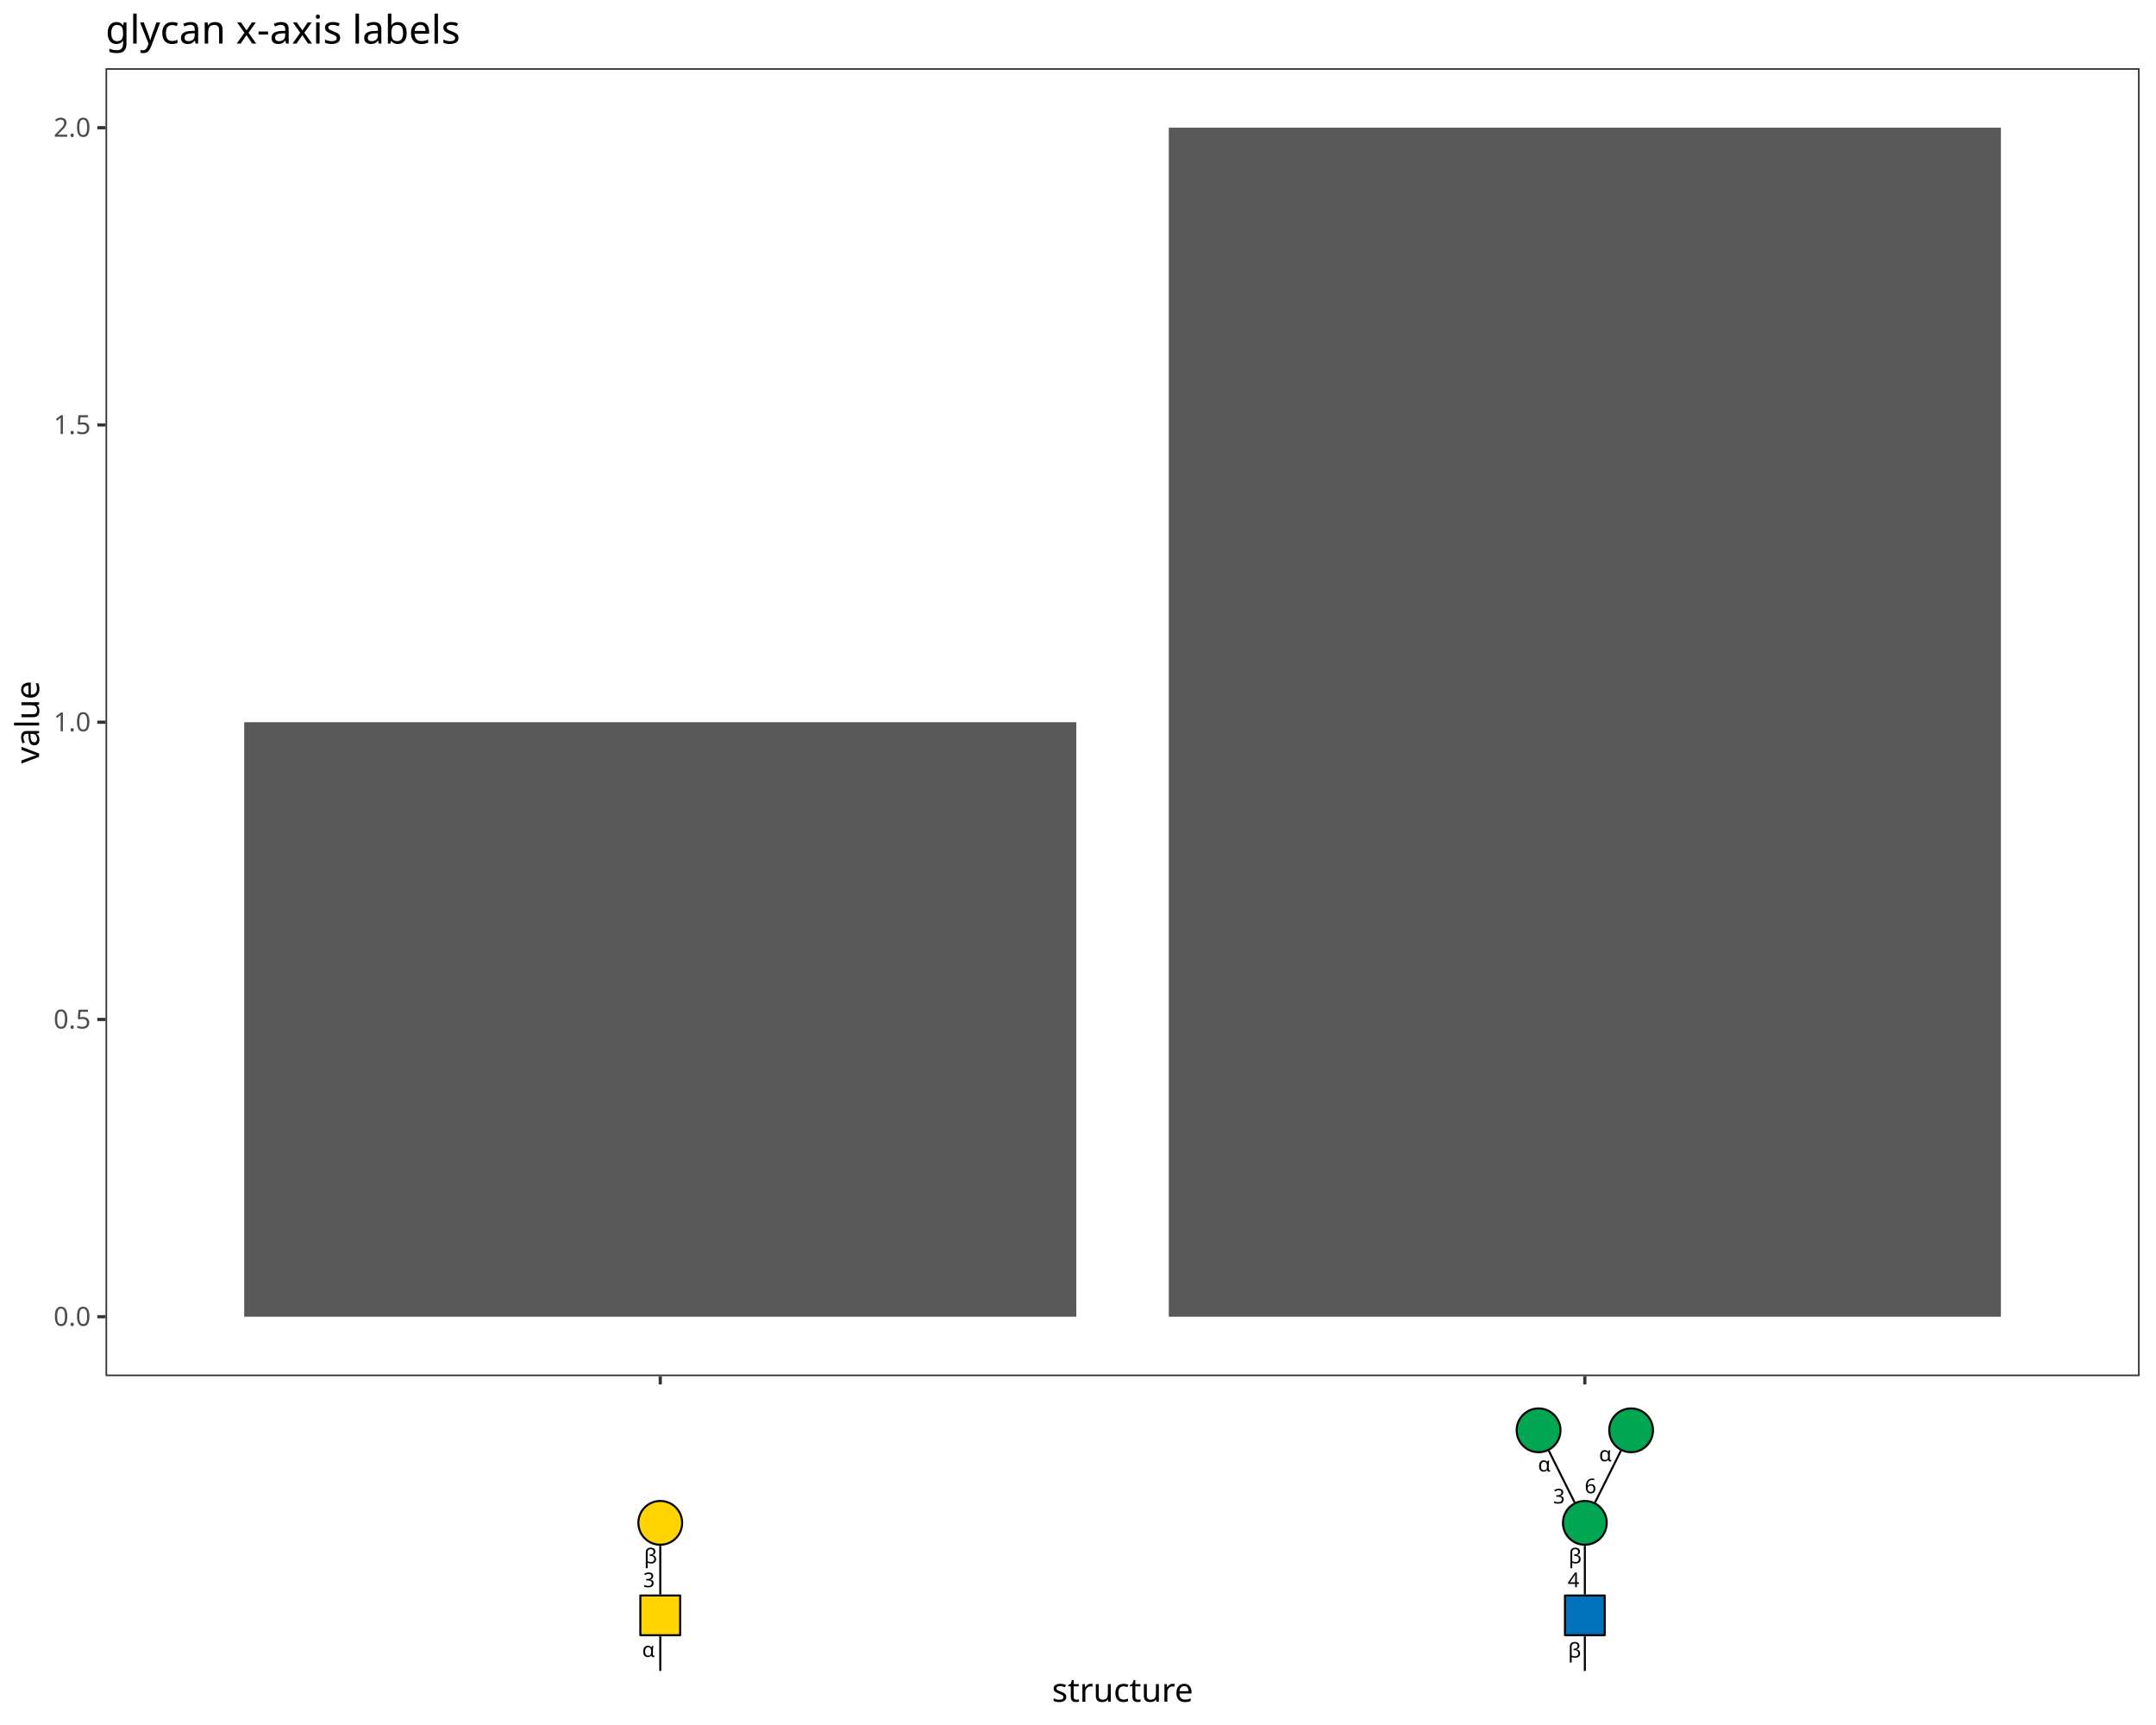
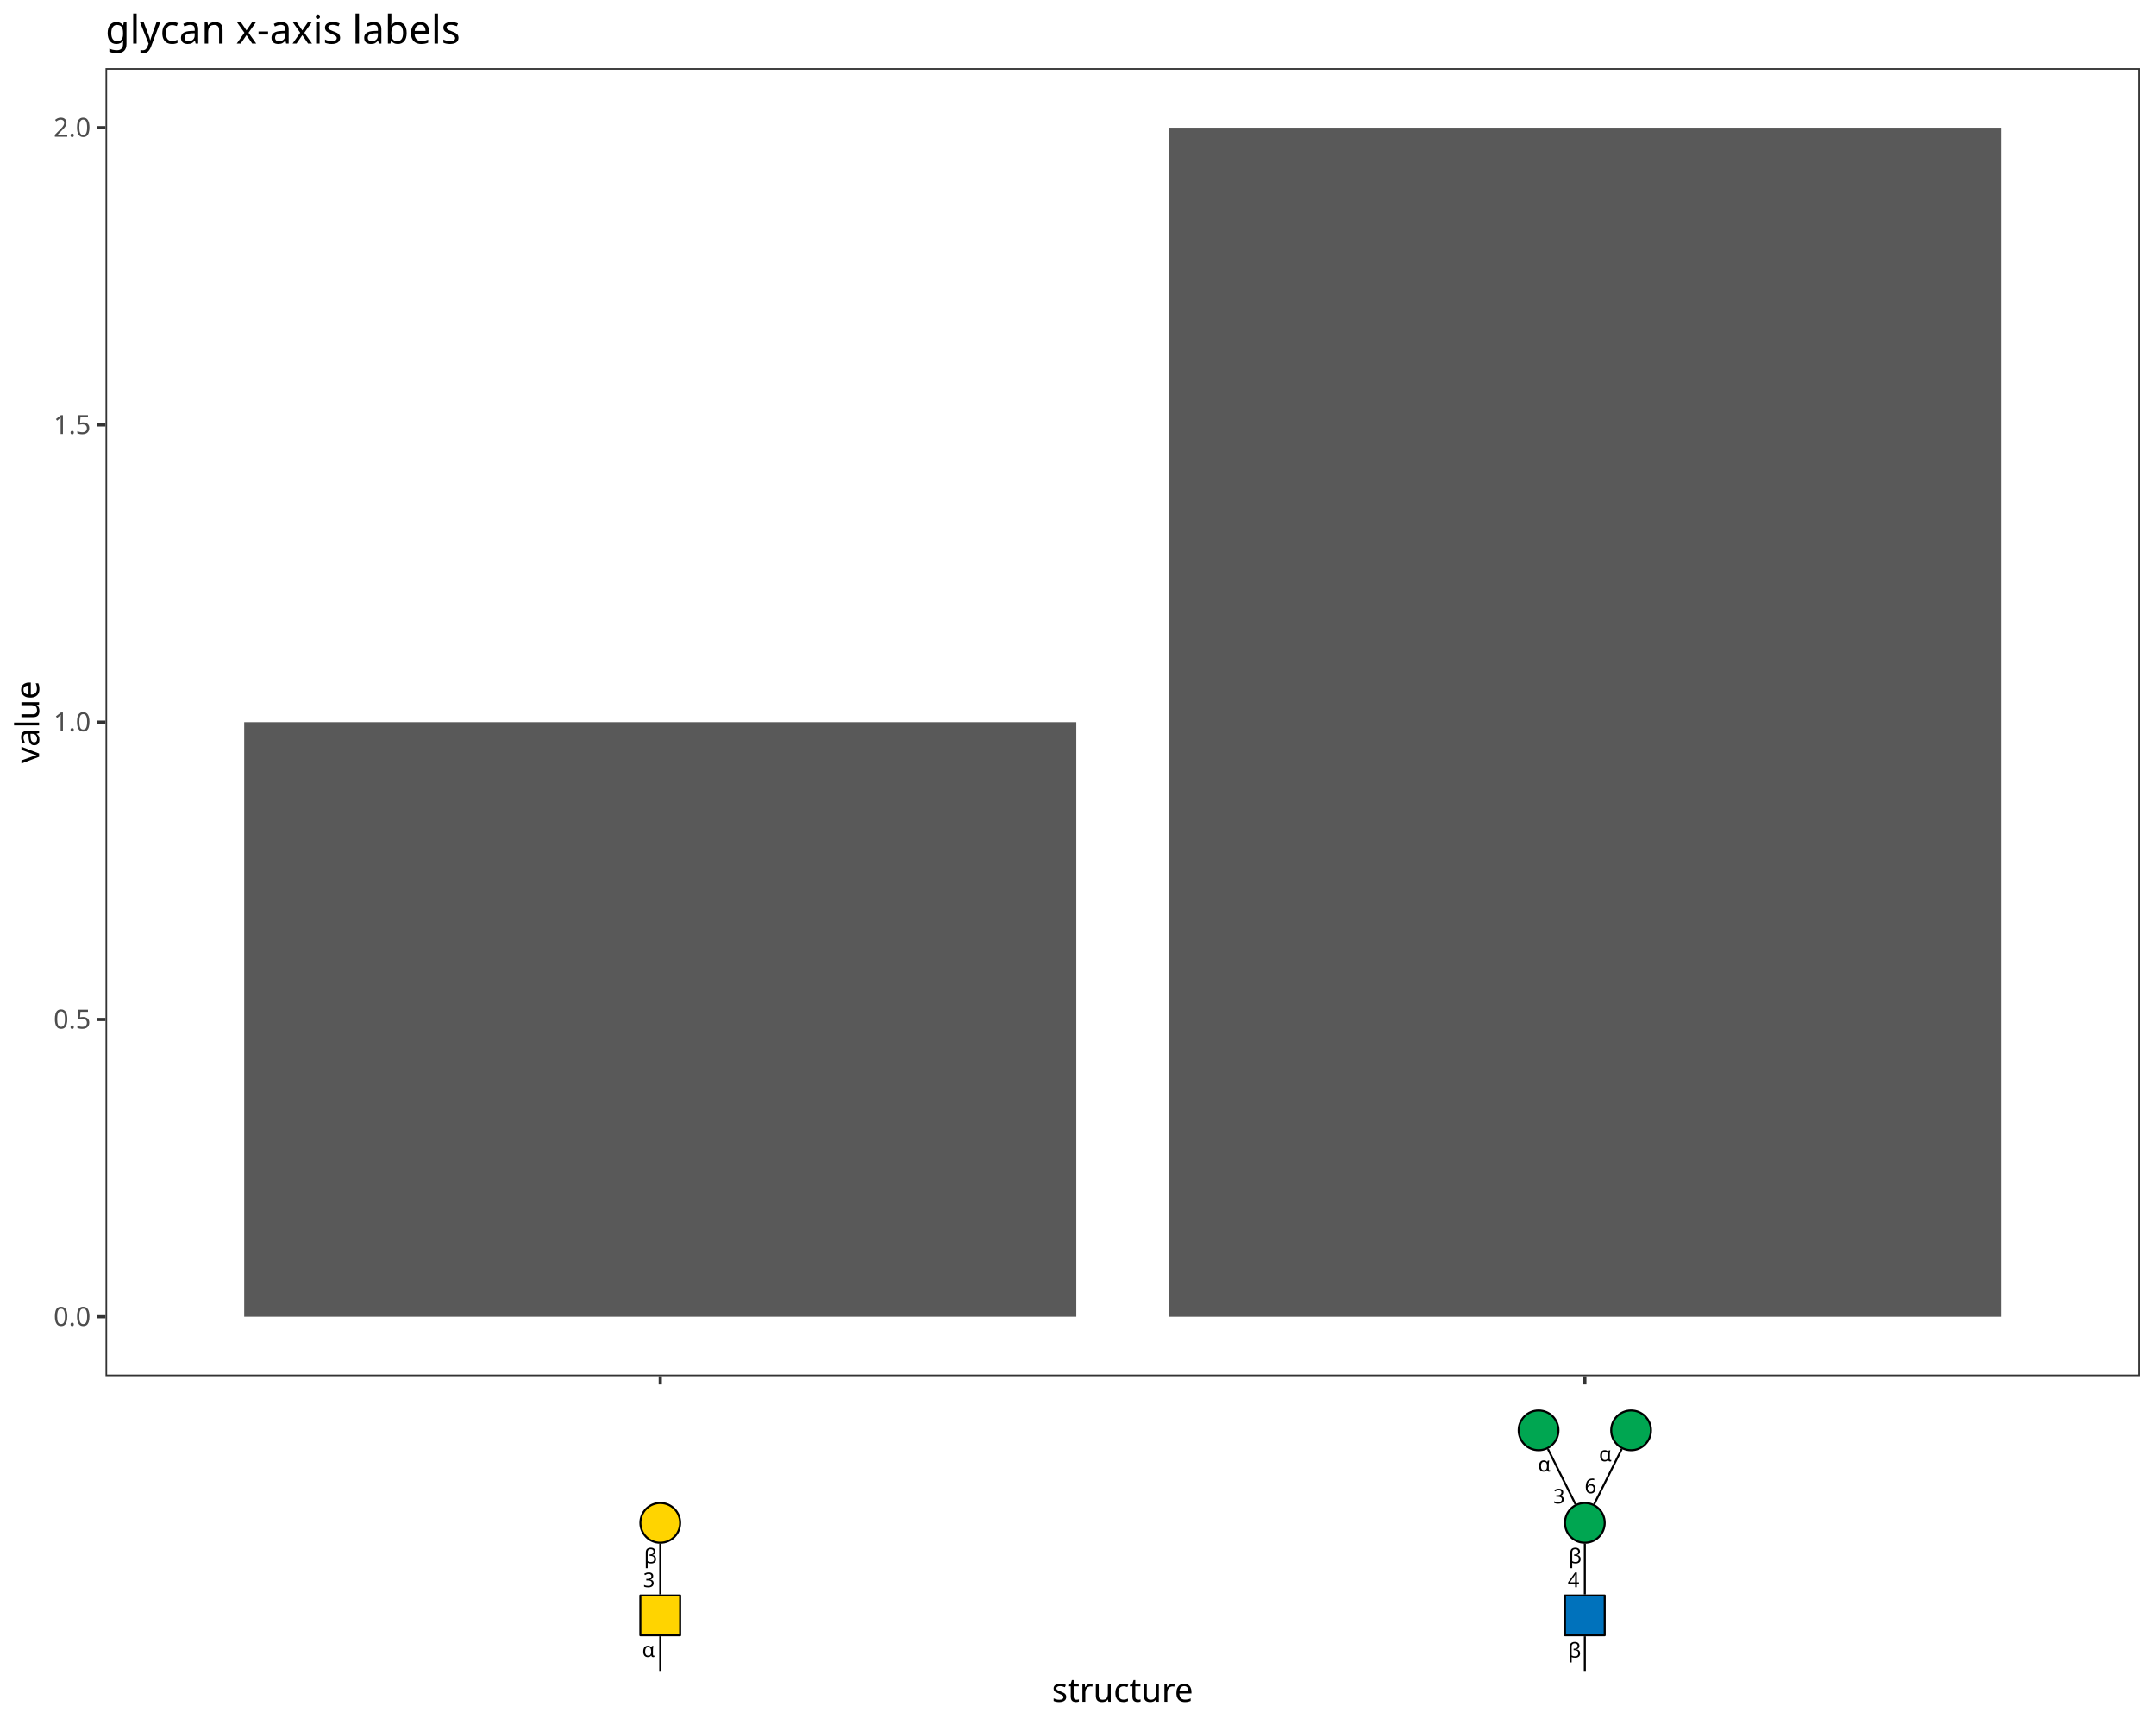
<svg xmlns="http://www.w3.org/2000/svg" class="svglite" data-engine-version="2.0" width="720.00pt" height="576.00pt" viewBox="0 0 720.00 576.00">
  <defs>
    <style type="text/css">
    .svglite line, .svglite polyline, .svglite polygon, .svglite path, .svglite rect, .svglite circle {
      fill: none;
      stroke: #000000;
      stroke-linecap: round;
      stroke-linejoin: round;
      stroke-miterlimit: 10.00;
    }
  </style>
  </defs>
  <rect width="100%" height="100%" style="stroke: none; fill: #FFFFFF;" />
  <defs>
    <clipPath id="cpMC4wMHw3MjAuMDB8MC4wMHw1NzYuMDA=">
      <rect x="0.00" y="0.00" width="720.00" height="576.00" />
    </clipPath>
  </defs>
  <g clip-path="url(#cpMC4wMHw3MjAuMDB8MC4wMHw1NzYuMDA=)">
    <rect x="0.00" y="0.00" width="720.00" height="576.00" style="stroke-width: 1.07; stroke: #FFFFFF; fill: #FFFFFF;" />
  </g>
  <defs>
    <clipPath id="cpMzUuMjR8NzE0LjUyfDIyLjc4fDQ1OS41Mw==">
      <rect x="35.24" y="22.78" width="679.28" height="436.74" />
    </clipPath>
  </defs>
  <g clip-path="url(#cpMzUuMjR8NzE0LjUyfDIyLjc4fDQ1OS41Mw==)">
    <rect x="35.24" y="22.78" width="679.28" height="436.74" style="stroke-width: 1.07; stroke: none; fill: #FFFFFF;" />
    <rect x="81.55" y="241.15" width="277.89" height="198.52" style="stroke-width: 1.07; stroke: none; stroke-linecap: butt; stroke-linejoin: miter; fill: #595959;" />
    <rect x="390.32" y="42.64" width="277.89" height="397.04" style="stroke-width: 1.07; stroke: none; stroke-linecap: butt; stroke-linejoin: miter; fill: #595959;" />
    <rect x="35.24" y="22.78" width="679.28" height="436.74" style="stroke-width: 1.07; stroke: #333333;" />
  </g>
  <g clip-path="url(#cpMC4wMHw3MjAuMDB8MC4wMHw1NzYuMDA=)">
    <text x="30.31" y="442.70" text-anchor="end" style="font-size: 8.80px; fill: #4D4D4D; font-family: sans;" textLength="12.23px" lengthAdjust="spacingAndGlyphs">0.0</text>
    <text x="30.31" y="343.44" text-anchor="end" style="font-size: 8.80px; fill: #4D4D4D; font-family: sans;" textLength="12.23px" lengthAdjust="spacingAndGlyphs">0.5</text>
    <text x="30.31" y="244.18" text-anchor="end" style="font-size: 8.80px; fill: #4D4D4D; font-family: sans;" textLength="12.23px" lengthAdjust="spacingAndGlyphs">1.0</text>
    <text x="30.31" y="144.92" text-anchor="end" style="font-size: 8.80px; fill: #4D4D4D; font-family: sans;" textLength="12.23px" lengthAdjust="spacingAndGlyphs">1.5</text>
    <text x="30.31" y="45.66" text-anchor="end" style="font-size: 8.80px; fill: #4D4D4D; font-family: sans;" textLength="12.23px" lengthAdjust="spacingAndGlyphs">2.0</text>
    <polyline points="32.50,439.67 35.24,439.67 " style="stroke-width: 1.07; stroke: #333333; stroke-linecap: butt;" />
    <polyline points="32.50,340.41 35.24,340.41 " style="stroke-width: 1.07; stroke: #333333; stroke-linecap: butt;" />
    <polyline points="32.50,241.15 35.24,241.15 " style="stroke-width: 1.07; stroke: #333333; stroke-linecap: butt;" />
    <polyline points="32.50,141.90 35.24,141.90 " style="stroke-width: 1.07; stroke: #333333; stroke-linecap: butt;" />
    <polyline points="32.50,42.64 35.24,42.64 " style="stroke-width: 1.07; stroke: #333333; stroke-linecap: butt;" />
    <polyline points="220.50,462.27 220.50,459.53 " style="stroke-width: 1.07; stroke: #333333; stroke-linecap: butt;" />
    <polyline points="529.26,462.27 529.26,459.53 " style="stroke-width: 1.07; stroke: #333333; stroke-linecap: butt;" />
    <line x1="220.50" y1="539.39" x2="220.50" y2="508.50" style="stroke-width: 0.68; stroke-linecap: butt;" />
    <line x1="220.50" y1="539.39" x2="220.50" y2="557.93" style="stroke-width: 0.68; stroke-linecap: butt;" />
    <polygon points="213.85,546.03 213.85,532.75 227.14,532.75 227.14,546.03 213.85,546.03 " style="stroke-width: 0.68; stroke: #FFFFFF; stroke-linecap: butt; fill: #FFFFFF;" />
-     <circle cx="220.50" cy="508.50" r="7.31" style="stroke-width: 0.68; stroke: #FFFFFF; stroke-linecap: butt; fill: #FFFFFF;" />
+     <circle cx="220.50" cy="508.50" r="6.64" style="stroke-width: 0.68; stroke: #FFFFFF; stroke-linecap: butt; fill: #FFFFFF;" />
    <polygon points="213.85,546.03 213.85,532.75 227.14,532.75 227.14,546.03 213.85,546.03 " style="stroke-width: 0.68; stroke-linecap: butt; fill: #FFD400;" />
-     <circle cx="220.50" cy="508.50" r="7.31" style="stroke-width: 0.68; stroke-linecap: butt; fill: #FFD400;" />
+     <circle cx="220.50" cy="508.50" r="6.64" style="stroke-width: 0.68; stroke-linecap: butt; fill: #FFD400;" />
    <text x="215.09" y="522.00" style="font-size: 6.83px; font-family: sans;" textLength="3.17px" lengthAdjust="spacingAndGlyphs">β</text>
    <text x="214.78" y="529.99" style="font-size: 6.83px; font-family: sans;" textLength="3.80px" lengthAdjust="spacingAndGlyphs">3</text>
    <text x="214.44" y="553.27" style="font-size: 6.83px; font-family: sans;" textLength="4.10px" lengthAdjust="spacingAndGlyphs">α</text>
    <line x1="529.26" y1="508.50" x2="513.81" y2="477.60" style="stroke-width: 0.68; stroke-linecap: butt;" />
    <line x1="529.26" y1="508.50" x2="544.71" y2="477.60" style="stroke-width: 0.68; stroke-linecap: butt;" />
    <line x1="529.26" y1="539.39" x2="529.26" y2="508.50" style="stroke-width: 0.68; stroke-linecap: butt;" />
    <line x1="529.26" y1="539.39" x2="529.26" y2="557.93" style="stroke-width: 0.68; stroke-linecap: butt;" />
    <polygon points="522.62,546.03 522.62,532.75 535.90,532.75 535.90,546.03 522.62,546.03 " style="stroke-width: 0.68; stroke: #FFFFFF; stroke-linecap: butt; fill: #FFFFFF;" />
-     <circle cx="513.81" cy="477.60" r="7.31" style="stroke-width: 0.68; stroke: #FFFFFF; stroke-linecap: butt; fill: #FFFFFF;" />
-     <circle cx="544.71" cy="477.60" r="7.31" style="stroke-width: 0.68; stroke: #FFFFFF; stroke-linecap: butt; fill: #FFFFFF;" />
-     <circle cx="529.26" cy="508.50" r="7.31" style="stroke-width: 0.68; stroke: #FFFFFF; stroke-linecap: butt; fill: #FFFFFF;" />
+     <circle cx="513.81" cy="477.60" r="6.64" style="stroke-width: 0.68; stroke: #FFFFFF; stroke-linecap: butt; fill: #FFFFFF;" />
+     <circle cx="544.71" cy="477.60" r="6.64" style="stroke-width: 0.68; stroke: #FFFFFF; stroke-linecap: butt; fill: #FFFFFF;" />
+     <circle cx="529.26" cy="508.50" r="6.64" style="stroke-width: 0.68; stroke: #FFFFFF; stroke-linecap: butt; fill: #FFFFFF;" />
    <polygon points="522.62,546.03 522.62,532.75 535.90,532.75 535.90,546.03 522.62,546.03 " style="stroke-width: 0.68; stroke-linecap: butt; fill: #0072BC;" />
-     <circle cx="513.81" cy="477.60" r="7.31" style="stroke-width: 0.68; stroke-linecap: butt; fill: #00A651;" />
-     <circle cx="544.71" cy="477.60" r="7.31" style="stroke-width: 0.68; stroke-linecap: butt; fill: #00A651;" />
-     <circle cx="529.26" cy="508.50" r="7.31" style="stroke-width: 0.68; stroke-linecap: butt; fill: #00A651;" />
+     <circle cx="513.81" cy="477.60" r="6.64" style="stroke-width: 0.68; stroke-linecap: butt; fill: #00A651;" />
+     <circle cx="544.71" cy="477.60" r="6.64" style="stroke-width: 0.68; stroke-linecap: butt; fill: #00A651;" />
+     <circle cx="529.26" cy="508.50" r="6.64" style="stroke-width: 0.68; stroke-linecap: butt; fill: #00A651;" />
    <text x="513.61" y="491.36" style="font-size: 6.83px; font-family: sans;" textLength="4.10px" lengthAdjust="spacingAndGlyphs">α</text>
    <text x="518.69" y="502.04" style="font-size: 6.83px; font-family: sans;" textLength="3.80px" lengthAdjust="spacingAndGlyphs">3</text>
    <text x="533.99" y="487.94" style="font-size: 6.83px; font-family: sans;" textLength="4.10px" lengthAdjust="spacingAndGlyphs">α</text>
    <text x="529.20" y="498.63" style="font-size: 6.83px; font-family: sans;" textLength="3.80px" lengthAdjust="spacingAndGlyphs">6</text>
    <text x="523.86" y="522.00" style="font-size: 6.83px; font-family: sans;" textLength="3.17px" lengthAdjust="spacingAndGlyphs">β</text>
    <text x="523.54" y="529.99" style="font-size: 6.83px; font-family: sans;" textLength="3.80px" lengthAdjust="spacingAndGlyphs">4</text>
    <text x="523.67" y="553.48" style="font-size: 6.83px; font-family: sans;" textLength="3.17px" lengthAdjust="spacingAndGlyphs">β</text>
    <text x="374.88" y="568.24" text-anchor="middle" style="font-size: 11.00px; font-family: sans;" textLength="42.80px" lengthAdjust="spacingAndGlyphs">structure</text>
    <text transform="translate(13.05,241.15) rotate(-90)" text-anchor="middle" style="font-size: 11.00px; font-family: sans;" textLength="26.30px" lengthAdjust="spacingAndGlyphs">value</text>
    <text x="35.24" y="14.56" style="font-size: 13.20px; font-family: sans;" textLength="114.48px" lengthAdjust="spacingAndGlyphs">glycan x-axis labels</text>
  </g>
</svg>
